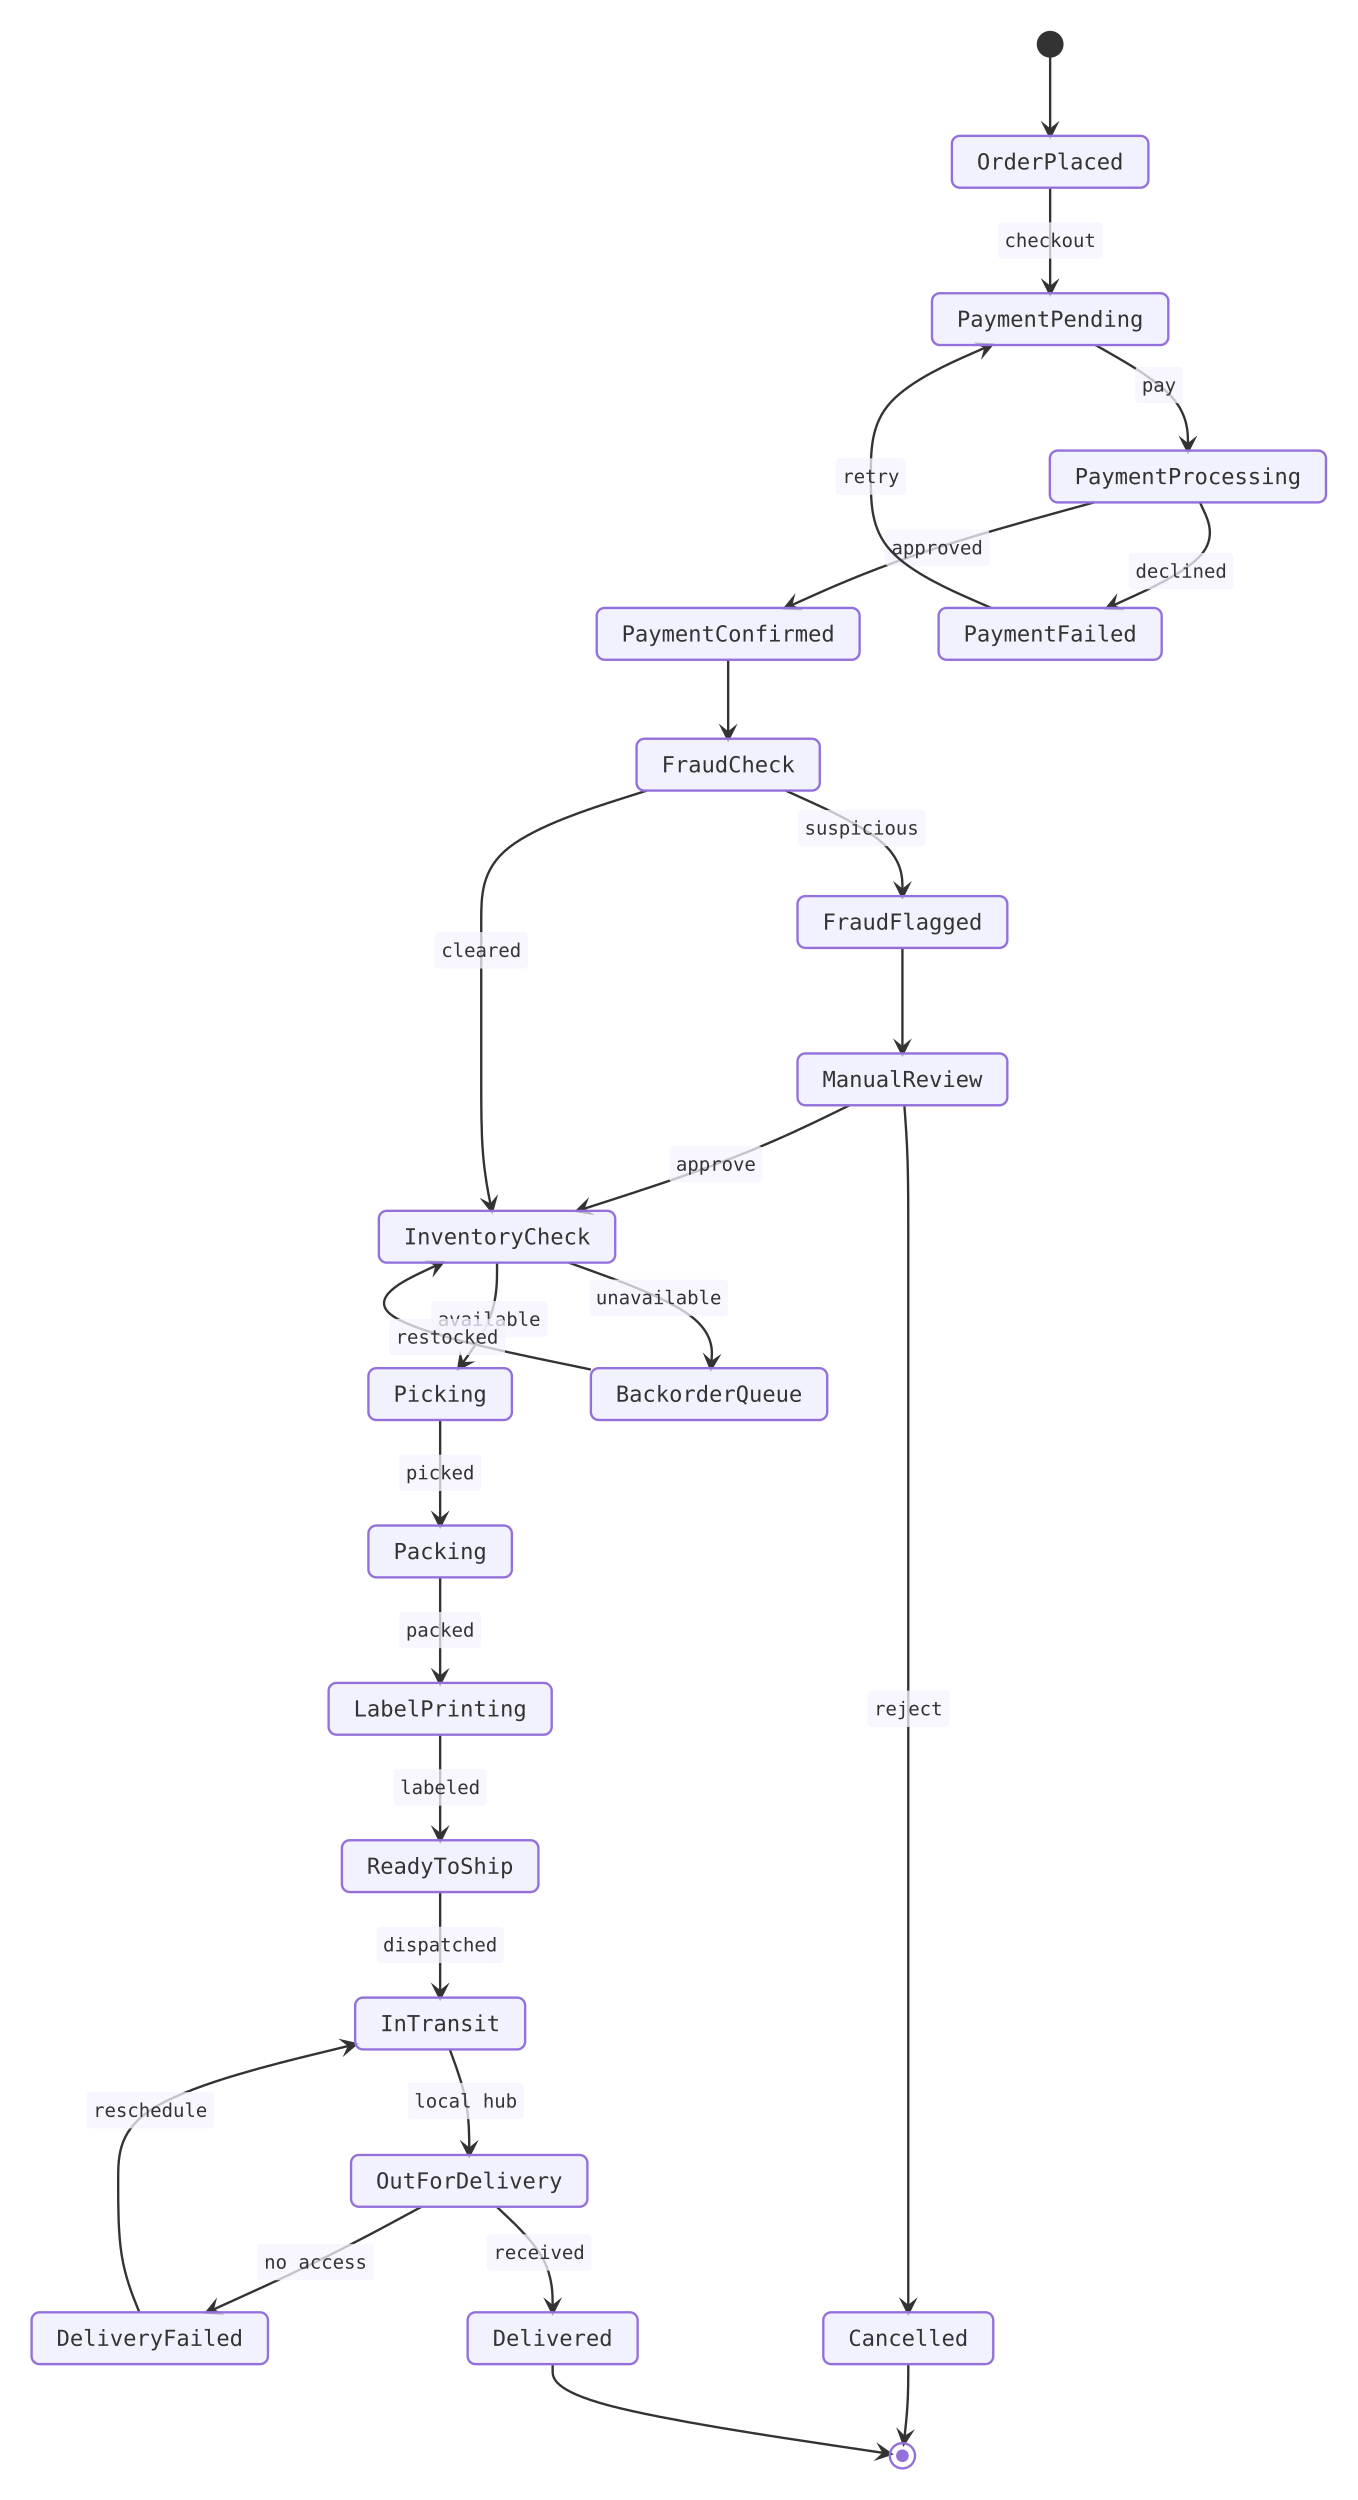
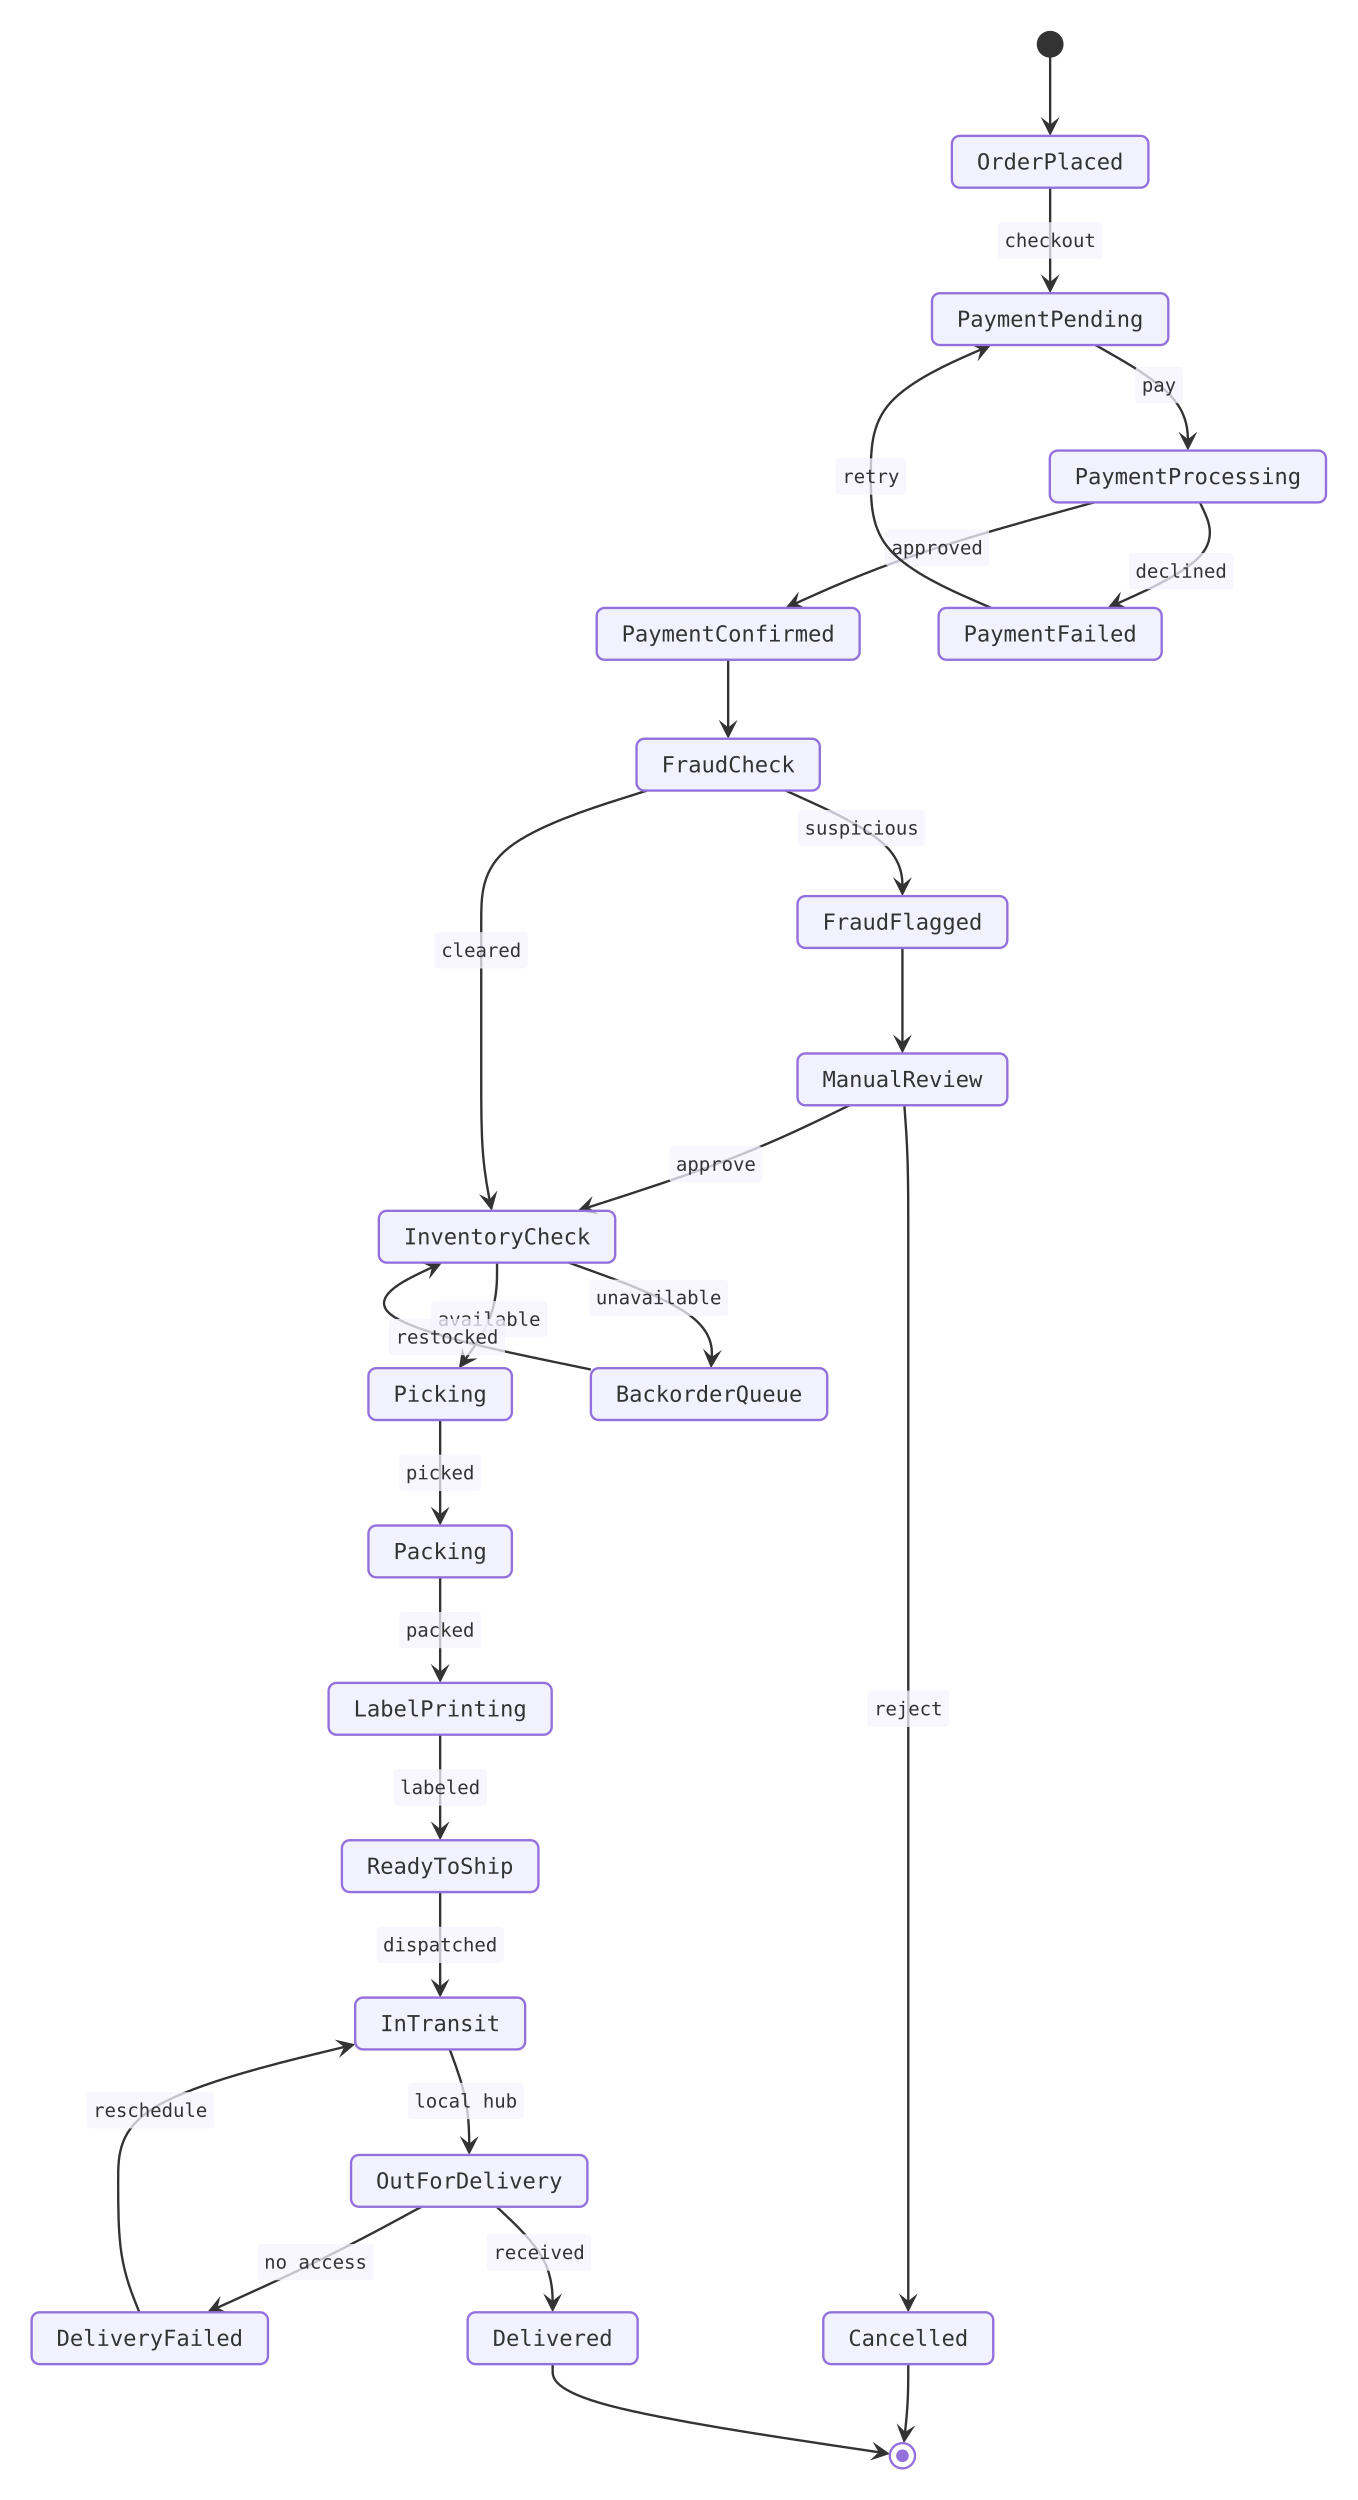
<svg xmlns="http://www.w3.org/2000/svg" viewBox="0 0 859.3 1582.4" width="859.3" height="1582.4">
  <defs>
    <marker id="arrow-point" viewBox="0 0 10 10" refX="8" refY="5" markerWidth="8" markerHeight="8" orient="auto-start-reverse">
      <path d="M10 5 L0 10 L4 5 L0 0 Z" fill="#333333" />
    </marker>
  </defs>
  <g transform="translate(20, 20)">
-     <path d="M644.7 16 L644.7 20.17 C644.7 24.33 644.7 32.67 644.7 41 C644.7 49.33 644.7 57.67 644.7 61.83 L644.7 66" fill="none" stroke="#333333" stroke-width="1.5" marker-end="url(#arrow-point)" />
-     <path d="M644.7 98.8 L644.7 104.37 C644.7 109.93 644.7 121.07 644.7 132.2 C644.7 143.33 644.7 154.47 644.7 160.03 L644.7 165.6" fill="none" stroke="#333333" stroke-width="1.5" marker-end="url(#arrow-point)" />
+     <path d="M644.7 16 L644.7 20.17 C644.7 24.33 644.7 32.67 644.7 41 C644.7 49.33 644.7 57.67 644.7 61.83 L644.7 63.6" fill="none" stroke="#333333" stroke-width="1.5" marker-end="url(#arrow-point)" />
+     <path d="M644.7 98.8 L644.7 104.37 C644.7 109.93 644.7 121.07 644.7 132.2 C644.7 143.33 644.7 154.47 644.7 160.03 L644.7 163.2" fill="none" stroke="#333333" stroke-width="1.5" marker-end="url(#arrow-point)" />
    <rect x="611.9" y="121" width="65.6" height="22.4" rx="2" ry="2" fill="#f5f3ffbf" stroke="#f5f3ffbf" stroke-width="0.5" />
    <text x="644.7" y="132.2" text-anchor="middle" dominant-baseline="central" font-size="12px" font-family="'Intel One Mono', 'SF Mono', 'Cascadia Code', 'JetBrains Mono', 'Fira Code', 'Consolas', 'Menlo', monospace" fill="#333333">checkout</text>
-     <path d="M673.42 198.4 L683.16 203.97 C692.91 209.53 712.41 220.67 722.15 231.8 C731.9 242.93 731.9 254.07 731.9 259.63 L731.9 265.2" fill="none" stroke="#333333" stroke-width="1.5" marker-end="url(#arrow-point)" />
+     <path d="M673.42 198.4 L683.16 203.97 C692.91 209.53 712.41 220.67 722.15 231.8 C731.9 242.93 731.9 254.07 731.9 259.63 L731.9 262.8" fill="none" stroke="#333333" stroke-width="1.5" marker-end="url(#arrow-point)" />
    <rect x="698.79" y="212.56" width="29.6" height="22.4" rx="2" ry="2" fill="#f5f3ffbf" stroke="#f5f3ffbf" stroke-width="0.5" />
    <text x="713.59" y="223.76" text-anchor="middle" dominant-baseline="central" font-size="12px" font-family="'Intel One Mono', 'SF Mono', 'Cascadia Code', 'JetBrains Mono', 'Fira Code', 'Consolas', 'Menlo', monospace" fill="#333333">pay</text>
-     <path d="M739.51 298 L742.09 303.57 C744.67 309.13 749.84 320.27 740.09 331.4 C730.34 342.53 705.68 353.67 693.35 359.23 L681.02 364.8" fill="none" stroke="#333333" stroke-width="1.5" marker-end="url(#arrow-point)" />
+     <path d="M739.51 298 L742.09 303.57 C744.67 309.13 749.84 320.27 740.09 331.4 C730.34 342.53 705.68 353.67 693.35 359.23 L683.21 363.81" fill="none" stroke="#333333" stroke-width="1.5" marker-end="url(#arrow-point)" />
    <rect x="694.82" y="330.33" width="65.6" height="22.4" rx="2" ry="2" fill="#f5f3ffbf" stroke="#f5f3ffbf" stroke-width="0.5" />
    <text x="727.62" y="341.53" text-anchor="middle" dominant-baseline="central" font-size="12px" font-family="'Intel One Mono', 'SF Mono', 'Cascadia Code', 'JetBrains Mono', 'Fira Code', 'Consolas', 'Menlo', monospace" fill="#333333">declined</text>
-     <path d="M672.39 298 L652.19 303.57 C631.99 309.13 591.6 320.27 559.07 331.4 C526.54 342.53 501.88 353.67 489.55 359.23 L477.22 364.8" fill="none" stroke="#333333" stroke-width="1.5" marker-end="url(#arrow-point)" />
+     <path d="M672.39 298 L652.19 303.57 C631.99 309.13 591.6 320.27 559.07 331.4 C526.54 342.53 501.88 353.67 489.55 359.23 L479.41 363.81" fill="none" stroke="#333333" stroke-width="1.5" marker-end="url(#arrow-point)" />
    <rect x="540.38" y="315.52" width="65.6" height="22.4" rx="2" ry="2" fill="#f5f3ffbf" stroke="#f5f3ffbf" stroke-width="0.5" />
    <text x="573.18" y="326.72" text-anchor="middle" dominant-baseline="central" font-size="12px" font-family="'Intel One Mono', 'SF Mono', 'Cascadia Code', 'JetBrains Mono', 'Fira Code', 'Consolas', 'Menlo', monospace" fill="#333333">approved</text>
-     <path d="M440.9 397.6 L440.9 401.77 C440.9 405.93 440.9 414.27 440.9 422.6 C440.9 430.93 440.9 439.27 440.9 443.43 L440.9 447.6" fill="none" stroke="#333333" stroke-width="1.5" marker-end="url(#arrow-point)" />
-     <path d="M477.22 480.4 L489.55 485.97 C501.88 491.53 526.54 502.67 538.87 513.8 C551.2 524.93 551.2 536.07 551.2 541.63 L551.2 547.2" fill="none" stroke="#333333" stroke-width="1.5" marker-end="url(#arrow-point)" />
+     <path d="M440.9 397.6 L440.9 401.77 C440.9 405.93 440.9 414.27 440.9 422.6 C440.9 430.93 440.9 439.27 440.9 443.43 L440.9 445.2" fill="none" stroke="#333333" stroke-width="1.5" marker-end="url(#arrow-point)" />
+     <path d="M477.22 480.4 L489.55 485.97 C501.88 491.53 526.54 502.67 538.87 513.8 C551.2 524.93 551.2 536.07 551.2 541.63 L551.2 544.8" fill="none" stroke="#333333" stroke-width="1.5" marker-end="url(#arrow-point)" />
    <rect x="485.38" y="492.91" width="80" height="22.4" rx="2" ry="2" fill="#f5f3ffbf" stroke="#f5f3ffbf" stroke-width="0.5" />
    <text x="525.38" y="504.11" text-anchor="middle" dominant-baseline="central" font-size="12px" font-family="'Intel One Mono', 'SF Mono', 'Cascadia Code', 'JetBrains Mono', 'Fira Code', 'Consolas', 'Menlo', monospace" fill="#333333">suspicious</text>
-     <path d="M389.43 480.4 L371.96 485.97 C354.49 491.53 319.54 502.67 302.07 516.53 C284.6 530.4 284.6 547 284.6 563.6 C284.6 580.2 284.6 596.8 284.6 613.4 C284.6 630 284.6 646.6 284.6 663.2 C284.6 679.8 284.6 696.4 285.72 710.27 C286.84 724.13 289.07 735.27 290.19 740.83 L291.31 746.4" fill="none" stroke="#333333" stroke-width="1.5" marker-end="url(#arrow-point)" />
+     <path d="M389.43 480.4 L371.96 485.97 C354.49 491.53 319.54 502.67 302.07 516.53 C284.6 530.4 284.6 547 284.6 563.6 C284.6 580.2 284.6 596.8 284.6 613.4 C284.6 630 284.6 646.6 284.6 663.2 C284.6 679.8 284.6 696.4 285.72 710.27 C286.84 724.13 289.07 735.27 290.19 740.83 L290.83 744.05" fill="none" stroke="#333333" stroke-width="1.5" marker-end="url(#arrow-point)" />
    <rect x="255.4" y="570.35" width="58.4" height="22.4" rx="2" ry="2" fill="#f5f3ffbf" stroke="#f5f3ffbf" stroke-width="0.5" />
    <text x="284.6" y="581.55" text-anchor="middle" dominant-baseline="central" font-size="12px" font-family="'Intel One Mono', 'SF Mono', 'Cascadia Code', 'JetBrains Mono', 'Fira Code', 'Consolas', 'Menlo', monospace" fill="#333333">cleared</text>
-     <path d="M551.2 580 L551.2 585.57 C551.2 591.13 551.2 602.27 551.2 613.4 C551.2 624.53 551.2 635.67 551.2 641.23 L551.2 646.8" fill="none" stroke="#333333" stroke-width="1.5" marker-end="url(#arrow-point)" />
-     <path d="M552.42 679.6 L552.83 685.17 C553.25 690.73 554.07 701.87 554.49 715.73 C554.9 729.6 554.9 746.2 554.9 762.8 C554.9 779.4 554.9 796 554.9 812.6 C554.9 829.2 554.9 845.8 554.9 862.4 C554.9 879 554.9 895.6 554.9 912.2 C554.9 928.8 554.9 945.4 554.9 962 C554.9 978.6 554.9 995.2 554.9 1011.8 C554.9 1028.4 554.9 1045 554.9 1061.6 C554.9 1078.2 554.9 1094.8 554.9 1111.4 C554.9 1128 554.9 1144.6 554.9 1161.2 C554.9 1177.8 554.9 1194.4 554.9 1211 C554.9 1227.6 554.9 1244.2 554.9 1260.8 C554.9 1277.4 554.9 1294 554.9 1310.6 C554.9 1327.2 554.9 1343.8 554.9 1360.4 C554.9 1377 554.9 1393.6 554.9 1407.47 C554.9 1421.33 554.9 1432.47 554.9 1438.03 L554.9 1443.6" fill="none" stroke="#333333" stroke-width="1.5" marker-end="url(#arrow-point)" />
+     <path d="M551.2 580 L551.2 585.57 C551.2 591.13 551.2 602.27 551.2 613.4 C551.2 624.53 551.2 635.67 551.2 641.23 L551.2 644.4" fill="none" stroke="#333333" stroke-width="1.5" marker-end="url(#arrow-point)" />
+     <path d="M552.42 679.6 L552.83 685.17 C553.25 690.73 554.07 701.87 554.49 715.73 C554.9 729.6 554.9 746.2 554.9 762.8 C554.9 779.4 554.9 796 554.9 812.6 C554.9 829.2 554.9 845.8 554.9 862.4 C554.9 879 554.9 895.6 554.9 912.2 C554.9 928.8 554.9 945.4 554.9 962 C554.9 978.6 554.9 995.2 554.9 1011.8 C554.9 1028.4 554.9 1045 554.9 1061.6 C554.9 1078.2 554.9 1094.8 554.9 1111.4 C554.9 1128 554.9 1144.6 554.9 1161.2 C554.9 1177.8 554.9 1194.4 554.9 1211 C554.9 1227.6 554.9 1244.2 554.9 1260.8 C554.9 1277.4 554.9 1294 554.9 1310.6 C554.9 1327.2 554.9 1343.8 554.9 1360.4 C554.9 1377 554.9 1393.6 554.9 1407.47 C554.9 1421.33 554.9 1432.47 554.9 1438.03 L554.9 1441.2" fill="none" stroke="#333333" stroke-width="1.5" marker-end="url(#arrow-point)" />
    <rect x="529.3" y="1050.37" width="51.2" height="22.4" rx="2" ry="2" fill="#f5f3ffbf" stroke="#f5f3ffbf" stroke-width="0.5" />
    <text x="554.9" y="1061.57" text-anchor="middle" dominant-baseline="central" font-size="12px" font-family="'Intel One Mono', 'SF Mono', 'Cascadia Code', 'JetBrains Mono', 'Fira Code', 'Consolas', 'Menlo', monospace" fill="#333333">reject</text>
-     <path d="M517.64 679.6 L506.25 685.17 C494.86 690.73 472.08 701.87 443.4 713 C414.72 724.13 380.13 735.27 362.84 740.83 L345.55 746.4" fill="none" stroke="#333333" stroke-width="1.5" marker-end="url(#arrow-point)" />
+     <path d="M517.64 679.6 L506.25 685.17 C494.86 690.73 472.08 701.87 443.4 713 C414.72 724.13 380.13 735.27 362.84 740.83 L347.83 745.66" fill="none" stroke="#333333" stroke-width="1.5" marker-end="url(#arrow-point)" />
    <rect x="403.93" y="705.7" width="58.4" height="22.4" rx="2" ry="2" fill="#f5f3ffbf" stroke="#f5f3ffbf" stroke-width="0.5" />
    <text x="433.13" y="716.9" text-anchor="middle" dominant-baseline="central" font-size="12px" font-family="'Intel One Mono', 'SF Mono', 'Cascadia Code', 'JetBrains Mono', 'Fira Code', 'Consolas', 'Menlo', monospace" fill="#333333">approve</text>
-     <path d="M340.01 779.2 L355.43 784.77 C370.84 790.33 401.67 801.47 416.67 812.6 C431.67 823.73 430.85 834.87 430.43 840.43 L430.02 846" fill="none" stroke="#333333" stroke-width="1.5" marker-end="url(#arrow-point)" />
+     <path d="M340.01 779.2 L355.43 784.77 C370.84 790.33 401.67 801.47 416.67 812.6 C431.67 823.73 430.85 834.87 430.43 840.43 L430.2 843.61" fill="none" stroke="#333333" stroke-width="1.5" marker-end="url(#arrow-point)" />
    <rect x="353.28" y="790.17" width="87.2" height="22.4" rx="2" ry="2" fill="#f5f3ffbf" stroke="#f5f3ffbf" stroke-width="0.5" />
    <text x="396.88" y="801.37" text-anchor="middle" dominant-baseline="central" font-size="12px" font-family="'Intel One Mono', 'SF Mono', 'Cascadia Code', 'JetBrains Mono', 'Fira Code', 'Consolas', 'Menlo', monospace" fill="#333333">unavailable</text>
-     <path d="M294.6 779.2 L294.6 784.77 C294.6 790.33 294.6 801.47 290.58 812.6 C286.55 823.73 278.5 834.87 274.48 840.43 L270.46 846" fill="none" stroke="#333333" stroke-width="1.5" marker-end="url(#arrow-point)" />
+     <path d="M294.6 779.2 L294.6 784.77 C294.6 790.33 294.6 801.47 290.58 812.6 C286.55 823.73 278.5 834.87 274.48 840.43 L271.86 844.05" fill="none" stroke="#333333" stroke-width="1.5" marker-end="url(#arrow-point)" />
    <rect x="253.22" y="803.86" width="72.8" height="22.4" rx="2" ry="2" fill="#f5f3ffbf" stroke="#f5f3ffbf" stroke-width="0.5" />
    <text x="289.62" y="815.06" text-anchor="middle" dominant-baseline="central" font-size="12px" font-family="'Intel One Mono', 'SF Mono', 'Cascadia Code', 'JetBrains Mono', 'Fira Code', 'Consolas', 'Menlo', monospace" fill="#333333">available</text>
-     <path d="M258.6 878.8 L258.6 884.37 C258.6 889.93 258.6 901.07 258.6 912.2 C258.6 923.33 258.6 934.47 258.6 940.03 L258.6 945.6" fill="none" stroke="#333333" stroke-width="1.5" marker-end="url(#arrow-point)" />
+     <path d="M258.6 878.8 L258.6 884.37 C258.6 889.93 258.6 901.07 258.6 912.2 C258.6 923.33 258.6 934.47 258.6 940.03 L258.6 943.2" fill="none" stroke="#333333" stroke-width="1.5" marker-end="url(#arrow-point)" />
    <rect x="233" y="901" width="51.2" height="22.4" rx="2" ry="2" fill="#f5f3ffbf" stroke="#f5f3ffbf" stroke-width="0.5" />
    <text x="258.6" y="912.2" text-anchor="middle" dominant-baseline="central" font-size="12px" font-family="'Intel One Mono', 'SF Mono', 'Cascadia Code', 'JetBrains Mono', 'Fira Code', 'Consolas', 'Menlo', monospace" fill="#333333">picked</text>
-     <path d="M258.6 978.4 L258.6 983.97 C258.6 989.53 258.6 1000.67 258.6 1011.8 C258.6 1022.93 258.6 1034.07 258.6 1039.63 L258.6 1045.2" fill="none" stroke="#333333" stroke-width="1.5" marker-end="url(#arrow-point)" />
+     <path d="M258.6 978.4 L258.6 983.97 C258.6 989.53 258.6 1000.67 258.6 1011.8 C258.6 1022.93 258.6 1034.07 258.6 1039.63 L258.6 1042.8" fill="none" stroke="#333333" stroke-width="1.5" marker-end="url(#arrow-point)" />
    <rect x="233" y="1000.6" width="51.2" height="22.4" rx="2" ry="2" fill="#f5f3ffbf" stroke="#f5f3ffbf" stroke-width="0.5" />
    <text x="258.6" y="1011.8" text-anchor="middle" dominant-baseline="central" font-size="12px" font-family="'Intel One Mono', 'SF Mono', 'Cascadia Code', 'JetBrains Mono', 'Fira Code', 'Consolas', 'Menlo', monospace" fill="#333333">packed</text>
-     <path d="M258.6 1078 L258.6 1083.57 C258.6 1089.13 258.6 1100.27 258.6 1111.4 C258.6 1122.53 258.6 1133.67 258.6 1139.23 L258.6 1144.8" fill="none" stroke="#333333" stroke-width="1.5" marker-end="url(#arrow-point)" />
+     <path d="M258.6 1078 L258.6 1083.57 C258.6 1089.13 258.6 1100.27 258.6 1111.4 C258.6 1122.53 258.6 1133.67 258.6 1139.23 L258.6 1142.4" fill="none" stroke="#333333" stroke-width="1.5" marker-end="url(#arrow-point)" />
    <rect x="229.4" y="1100.2" width="58.4" height="22.4" rx="2" ry="2" fill="#f5f3ffbf" stroke="#f5f3ffbf" stroke-width="0.5" />
    <text x="258.6" y="1111.4" text-anchor="middle" dominant-baseline="central" font-size="12px" font-family="'Intel One Mono', 'SF Mono', 'Cascadia Code', 'JetBrains Mono', 'Fira Code', 'Consolas', 'Menlo', monospace" fill="#333333">labeled</text>
-     <path d="M258.6 1177.6 L258.6 1183.17 C258.6 1188.73 258.6 1199.87 258.6 1211 C258.6 1222.13 258.6 1233.27 258.6 1238.83 L258.6 1244.4" fill="none" stroke="#333333" stroke-width="1.5" marker-end="url(#arrow-point)" />
+     <path d="M258.6 1177.6 L258.6 1183.17 C258.6 1188.73 258.6 1199.87 258.6 1211 C258.6 1222.13 258.6 1233.27 258.6 1238.83 L258.6 1242" fill="none" stroke="#333333" stroke-width="1.5" marker-end="url(#arrow-point)" />
    <rect x="218.6" y="1199.8" width="80" height="22.4" rx="2" ry="2" fill="#f5f3ffbf" stroke="#f5f3ffbf" stroke-width="0.5" />
    <text x="258.6" y="1211" text-anchor="middle" dominant-baseline="central" font-size="12px" font-family="'Intel One Mono', 'SF Mono', 'Cascadia Code', 'JetBrains Mono', 'Fira Code', 'Consolas', 'Menlo', monospace" fill="#333333">dispatched</text>
-     <path d="M264.66 1277.2 L266.72 1282.77 C268.77 1288.33 272.89 1299.47 274.94 1310.6 C277 1321.73 277 1332.87 277 1338.43 L277 1344" fill="none" stroke="#333333" stroke-width="1.5" marker-end="url(#arrow-point)" />
+     <path d="M264.66 1277.2 L266.72 1282.77 C268.77 1288.33 272.89 1299.47 274.94 1310.6 C277 1321.73 277 1332.87 277 1338.43 L277 1341.6" fill="none" stroke="#333333" stroke-width="1.5" marker-end="url(#arrow-point)" />
    <rect x="238.4" y="1298.67" width="72.8" height="22.4" rx="2" ry="2" fill="#f5f3ffbf" stroke="#f5f3ffbf" stroke-width="0.5" />
    <text x="274.8" y="1309.87" text-anchor="middle" dominant-baseline="central" font-size="12px" font-family="'Intel One Mono', 'SF Mono', 'Cascadia Code', 'JetBrains Mono', 'Fira Code', 'Consolas', 'Menlo', monospace" fill="#333333">local hub</text>
-     <path d="M294.39 1376.8 L300.29 1382.37 C306.19 1387.93 318 1399.07 323.9 1410.2 C329.8 1421.33 329.8 1432.47 329.8 1438.03 L329.8 1443.6" fill="none" stroke="#333333" stroke-width="1.5" marker-end="url(#arrow-point)" />
+     <path d="M294.39 1376.8 L300.29 1382.37 C306.19 1387.93 318 1399.07 323.9 1410.2 C329.8 1421.33 329.8 1432.47 329.8 1438.03 L329.8 1441.2" fill="none" stroke="#333333" stroke-width="1.5" marker-end="url(#arrow-point)" />
    <rect x="288.42" y="1394.52" width="65.6" height="22.4" rx="2" ry="2" fill="#f5f3ffbf" stroke="#f5f3ffbf" stroke-width="0.5" />
    <text x="321.22" y="1405.72" text-anchor="middle" dominant-baseline="central" font-size="12px" font-family="'Intel One Mono', 'SF Mono', 'Cascadia Code', 'JetBrains Mono', 'Fira Code', 'Consolas', 'Menlo', monospace" fill="#333333">received</text>
-     <path d="M246.74 1376.8 L236.46 1382.37 C226.19 1387.93 205.65 1399.07 183.04 1410.2 C160.44 1421.33 135.78 1432.47 123.45 1438.03 L111.12 1443.6" fill="none" stroke="#333333" stroke-width="1.5" marker-end="url(#arrow-point)" />
+     <path d="M246.74 1376.8 L236.46 1382.37 C226.19 1387.93 205.65 1399.07 183.04 1410.2 C160.44 1421.33 135.78 1432.47 123.45 1438.03 L113.31 1442.61" fill="none" stroke="#333333" stroke-width="1.5" marker-end="url(#arrow-point)" />
    <rect x="143.33" y="1400.62" width="72.8" height="22.4" rx="2" ry="2" fill="#f5f3ffbf" stroke="#f5f3ffbf" stroke-width="0.5" />
    <text x="179.73" y="1411.82" text-anchor="middle" dominant-baseline="central" font-size="12px" font-family="'Intel One Mono', 'SF Mono', 'Cascadia Code', 'JetBrains Mono', 'Fira Code', 'Consolas', 'Menlo', monospace" fill="#333333">no access</text>
-     <path d="M329.8 1476.4 L329.8 1480.57 C329.8 1484.73 329.8 1493.07 365.38 1502.54 C400.96 1512.01 472.12 1522.61 507.71 1527.92 L543.29 1533.22" fill="none" stroke="#333333" stroke-width="1.5" marker-end="url(#arrow-point)" />
-     <path d="M554.9 1476.4 L554.9 1480.57 C554.9 1484.73 554.9 1493.07 554.43 1501.41 C553.96 1509.75 553.03 1518.1 552.56 1522.27 L552.09 1526.45" fill="none" stroke="#333333" stroke-width="1.5" marker-end="url(#arrow-point)" />
-     <path d="M607.32 364.8 L594.64 359.23 C581.95 353.67 556.57 342.53 543.89 328.67 C531.2 314.8 531.2 298.2 531.2 281.6 C531.2 265 531.2 248.4 543.89 234.53 C556.57 220.67 581.95 209.53 594.64 203.97 L607.32 198.4" fill="none" stroke="#333333" stroke-width="1.5" marker-end="url(#arrow-point)" />
+     <path d="M329.8 1476.4 L329.8 1480.57 C329.8 1484.73 329.8 1493.07 365.38 1502.54 C400.96 1512.01 472.12 1522.61 507.71 1527.92 L540.91 1532.87" fill="none" stroke="#333333" stroke-width="1.5" marker-end="url(#arrow-point)" />
+     <path d="M554.9 1476.4 L554.9 1480.57 C554.9 1484.73 554.9 1493.07 554.43 1501.41 C553.96 1509.75 553.03 1518.1 552.56 1522.27 L552.36 1524.06" fill="none" stroke="#333333" stroke-width="1.5" marker-end="url(#arrow-point)" />
+     <path d="M607.32 364.8 L594.64 359.23 C581.95 353.67 556.57 342.53 543.89 328.67 C531.2 314.8 531.2 298.2 531.2 281.6 C531.2 265 531.2 248.4 543.89 234.53 C556.57 220.67 581.95 209.53 594.64 203.97 L605.12 199.36" fill="none" stroke="#333333" stroke-width="1.5" marker-end="url(#arrow-point)" />
    <rect x="509.2" y="270.4" width="44" height="22.4" rx="2" ry="2" fill="#f5f3ffbf" stroke="#f5f3ffbf" stroke-width="0.5" />
    <text x="531.2" y="281.6" text-anchor="middle" dominant-baseline="central" font-size="12px" font-family="'Intel One Mono', 'SF Mono', 'Cascadia Code', 'JetBrains Mono', 'Fira Code', 'Consolas', 'Menlo', monospace" fill="#333333">retry</text>
-     <path d="M354 846.87 L326.5 841.16 C299 835.44 244 824.02 228.3 812.74 C212.61 801.47 236.22 790.33 248.02 784.77 L259.82 779.2" fill="none" stroke="#333333" stroke-width="1.5" marker-end="url(#arrow-point)" />
+     <path d="M354 846.87 L326.5 841.16 C299 835.44 244 824.02 228.3 812.74 C212.61 801.47 236.22 790.33 248.02 784.77 L257.65 780.22" fill="none" stroke="#333333" stroke-width="1.5" marker-end="url(#arrow-point)" />
    <rect x="226.51" y="815.09" width="72.8" height="22.4" rx="2" ry="2" fill="#f5f3ffbf" stroke="#f5f3ffbf" stroke-width="0.5" />
    <text x="262.91" y="826.29" text-anchor="middle" dominant-baseline="central" font-size="12px" font-family="'Intel One Mono', 'SF Mono', 'Cascadia Code', 'JetBrains Mono', 'Fira Code', 'Consolas', 'Menlo', monospace" fill="#333333">restocked</text>
-     <path d="M68.21 1443.6 L65.98 1438.03 C63.74 1432.47 59.27 1421.33 57.04 1407.47 C54.8 1393.6 54.8 1377 54.8 1360.4 C54.8 1343.8 54.8 1327.2 79.8 1312.79 C104.8 1298.38 154.8 1286.16 179.8 1280.06 L204.8 1273.95" fill="none" stroke="#333333" stroke-width="1.5" marker-end="url(#arrow-point)" />
+     <path d="M68.21 1443.6 L65.98 1438.03 C63.74 1432.47 59.27 1421.33 57.04 1407.47 C54.8 1393.6 54.8 1377 54.8 1360.4 C54.8 1343.8 54.8 1327.2 79.8 1312.79 C104.8 1298.38 154.8 1286.16 179.8 1280.06 L202.47 1274.52" fill="none" stroke="#333333" stroke-width="1.5" marker-end="url(#arrow-point)" />
    <rect x="35.06" y="1304.56" width="80" height="22.4" rx="2" ry="2" fill="#f5f3ffbf" stroke="#f5f3ffbf" stroke-width="0.5" />
    <text x="75.06" y="1315.76" text-anchor="middle" dominant-baseline="central" font-size="12px" font-family="'Intel One Mono', 'SF Mono', 'Cascadia Code', 'JetBrains Mono', 'Fira Code', 'Consolas', 'Menlo', monospace" fill="#333333">reschedule</text>
    <rect x="354" y="846" width="149.6" height="32.8" rx="5" ry="5" fill="#ececffb2" stroke="#9370db" stroke-width="1.5" />
    <text x="428.8" y="862.4" text-anchor="middle" dominant-baseline="central" font-size="14px" font-family="'Intel One Mono', 'SF Mono', 'Cascadia Code', 'JetBrains Mono', 'Fira Code', 'Consolas', 'Menlo', monospace" fill="#333333">BackorderQueue</text>
    <rect x="501.1" y="1443.6" width="107.6" height="32.8" rx="5" ry="5" fill="#ececffb2" stroke="#9370db" stroke-width="1.5" />
    <text x="554.9" y="1460" text-anchor="middle" dominant-baseline="central" font-size="14px" font-family="'Intel One Mono', 'SF Mono', 'Cascadia Code', 'JetBrains Mono', 'Fira Code', 'Consolas', 'Menlo', monospace" fill="#333333">Cancelled</text>
    <rect x="276" y="1443.6" width="107.6" height="32.8" rx="5" ry="5" fill="#ececffb2" stroke="#9370db" stroke-width="1.5" />
    <text x="329.8" y="1460" text-anchor="middle" dominant-baseline="central" font-size="14px" font-family="'Intel One Mono', 'SF Mono', 'Cascadia Code', 'JetBrains Mono', 'Fira Code', 'Consolas', 'Menlo', monospace" fill="#333333">Delivered</text>
    <rect x="0" y="1443.6" width="149.6" height="32.8" rx="5" ry="5" fill="#ececffb2" stroke="#9370db" stroke-width="1.5" />
    <text x="74.8" y="1460" text-anchor="middle" dominant-baseline="central" font-size="14px" font-family="'Intel One Mono', 'SF Mono', 'Cascadia Code', 'JetBrains Mono', 'Fira Code', 'Consolas', 'Menlo', monospace" fill="#333333">DeliveryFailed</text>
    <rect x="382.9" y="447.6" width="116" height="32.8" rx="5" ry="5" fill="#ececffb2" stroke="#9370db" stroke-width="1.5" />
    <text x="440.9" y="464" text-anchor="middle" dominant-baseline="central" font-size="14px" font-family="'Intel One Mono', 'SF Mono', 'Cascadia Code', 'JetBrains Mono', 'Fira Code', 'Consolas', 'Menlo', monospace" fill="#333333">FraudCheck</text>
    <rect x="484.8" y="547.2" width="132.8" height="32.8" rx="5" ry="5" fill="#ececffb2" stroke="#9370db" stroke-width="1.5" />
    <text x="551.2" y="563.6" text-anchor="middle" dominant-baseline="central" font-size="14px" font-family="'Intel One Mono', 'SF Mono', 'Cascadia Code', 'JetBrains Mono', 'Fira Code', 'Consolas', 'Menlo', monospace" fill="#333333">FraudFlagged</text>
    <rect x="204.8" y="1244.4" width="107.6" height="32.8" rx="5" ry="5" fill="#ececffb2" stroke="#9370db" stroke-width="1.5" />
    <text x="258.6" y="1260.8" text-anchor="middle" dominant-baseline="central" font-size="14px" font-family="'Intel One Mono', 'SF Mono', 'Cascadia Code', 'JetBrains Mono', 'Fira Code', 'Consolas', 'Menlo', monospace" fill="#333333">InTransit</text>
    <rect x="219.8" y="746.4" width="149.6" height="32.8" rx="5" ry="5" fill="#ececffb2" stroke="#9370db" stroke-width="1.5" />
    <text x="294.6" y="762.8" text-anchor="middle" dominant-baseline="central" font-size="14px" font-family="'Intel One Mono', 'SF Mono', 'Cascadia Code', 'JetBrains Mono', 'Fira Code', 'Consolas', 'Menlo', monospace" fill="#333333">InventoryCheck</text>
    <rect x="188" y="1045.2" width="141.2" height="32.8" rx="5" ry="5" fill="#ececffb2" stroke="#9370db" stroke-width="1.5" />
    <text x="258.6" y="1061.6" text-anchor="middle" dominant-baseline="central" font-size="14px" font-family="'Intel One Mono', 'SF Mono', 'Cascadia Code', 'JetBrains Mono', 'Fira Code', 'Consolas', 'Menlo', monospace" fill="#333333">LabelPrinting</text>
    <rect x="484.8" y="646.8" width="132.8" height="32.8" rx="5" ry="5" fill="#ececffb2" stroke="#9370db" stroke-width="1.5" />
    <text x="551.2" y="663.2" text-anchor="middle" dominant-baseline="central" font-size="14px" font-family="'Intel One Mono', 'SF Mono', 'Cascadia Code', 'JetBrains Mono', 'Fira Code', 'Consolas', 'Menlo', monospace" fill="#333333">ManualReview</text>
    <rect x="582.5" y="66" width="124.4" height="32.8" rx="5" ry="5" fill="#ececffb2" stroke="#9370db" stroke-width="1.5" />
    <text x="644.7" y="82.4" text-anchor="middle" dominant-baseline="central" font-size="14px" font-family="'Intel One Mono', 'SF Mono', 'Cascadia Code', 'JetBrains Mono', 'Fira Code', 'Consolas', 'Menlo', monospace" fill="#333333">OrderPlaced</text>
    <rect x="202.2" y="1344" width="149.6" height="32.8" rx="5" ry="5" fill="#ececffb2" stroke="#9370db" stroke-width="1.5" />
    <text x="277" y="1360.4" text-anchor="middle" dominant-baseline="central" font-size="14px" font-family="'Intel One Mono', 'SF Mono', 'Cascadia Code', 'JetBrains Mono', 'Fira Code', 'Consolas', 'Menlo', monospace" fill="#333333">OutForDelivery</text>
    <rect x="213.2" y="945.6" width="90.8" height="32.8" rx="5" ry="5" fill="#ececffb2" stroke="#9370db" stroke-width="1.5" />
    <text x="258.6" y="962" text-anchor="middle" dominant-baseline="central" font-size="14px" font-family="'Intel One Mono', 'SF Mono', 'Cascadia Code', 'JetBrains Mono', 'Fira Code', 'Consolas', 'Menlo', monospace" fill="#333333">Packing</text>
    <rect x="357.7" y="364.8" width="166.4" height="32.8" rx="5" ry="5" fill="#ececffb2" stroke="#9370db" stroke-width="1.5" />
    <text x="440.9" y="381.2" text-anchor="middle" dominant-baseline="central" font-size="14px" font-family="'Intel One Mono', 'SF Mono', 'Cascadia Code', 'JetBrains Mono', 'Fira Code', 'Consolas', 'Menlo', monospace" fill="#333333">PaymentConfirmed</text>
    <rect x="574.1" y="364.8" width="141.2" height="32.8" rx="5" ry="5" fill="#ececffb2" stroke="#9370db" stroke-width="1.5" />
    <text x="644.7" y="381.2" text-anchor="middle" dominant-baseline="central" font-size="14px" font-family="'Intel One Mono', 'SF Mono', 'Cascadia Code', 'JetBrains Mono', 'Fira Code', 'Consolas', 'Menlo', monospace" fill="#333333">PaymentFailed</text>
    <rect x="569.9" y="165.6" width="149.6" height="32.8" rx="5" ry="5" fill="#ececffb2" stroke="#9370db" stroke-width="1.5" />
    <text x="644.7" y="182" text-anchor="middle" dominant-baseline="central" font-size="14px" font-family="'Intel One Mono', 'SF Mono', 'Cascadia Code', 'JetBrains Mono', 'Fira Code', 'Consolas', 'Menlo', monospace" fill="#333333">PaymentPending</text>
    <rect x="644.5" y="265.2" width="174.8" height="32.8" rx="5" ry="5" fill="#ececffb2" stroke="#9370db" stroke-width="1.5" />
    <text x="731.9" y="281.6" text-anchor="middle" dominant-baseline="central" font-size="14px" font-family="'Intel One Mono', 'SF Mono', 'Cascadia Code', 'JetBrains Mono', 'Fira Code', 'Consolas', 'Menlo', monospace" fill="#333333">PaymentProcessing</text>
    <rect x="213.2" y="846" width="90.8" height="32.8" rx="5" ry="5" fill="#ececffb2" stroke="#9370db" stroke-width="1.5" />
    <text x="258.6" y="862.4" text-anchor="middle" dominant-baseline="central" font-size="14px" font-family="'Intel One Mono', 'SF Mono', 'Cascadia Code', 'JetBrains Mono', 'Fira Code', 'Consolas', 'Menlo', monospace" fill="#333333">Picking</text>
    <rect x="196.4" y="1144.8" width="124.4" height="32.8" rx="5" ry="5" fill="#ececffb2" stroke="#9370db" stroke-width="1.5" />
    <text x="258.6" y="1161.2" text-anchor="middle" dominant-baseline="central" font-size="14px" font-family="'Intel One Mono', 'SF Mono', 'Cascadia Code', 'JetBrains Mono', 'Fira Code', 'Consolas', 'Menlo', monospace" fill="#333333">ReadyToShip</text>
    <circle cx="551.2" cy="1534.4" r="8" fill="none" stroke="#9370db" stroke-width="1.5" />
    <circle cx="551.2" cy="1534.4" r="4" fill="#9370db" />
    <circle cx="644.7" cy="8" r="8" fill="#333333" stroke="#333333" />
  </g>
</svg>
